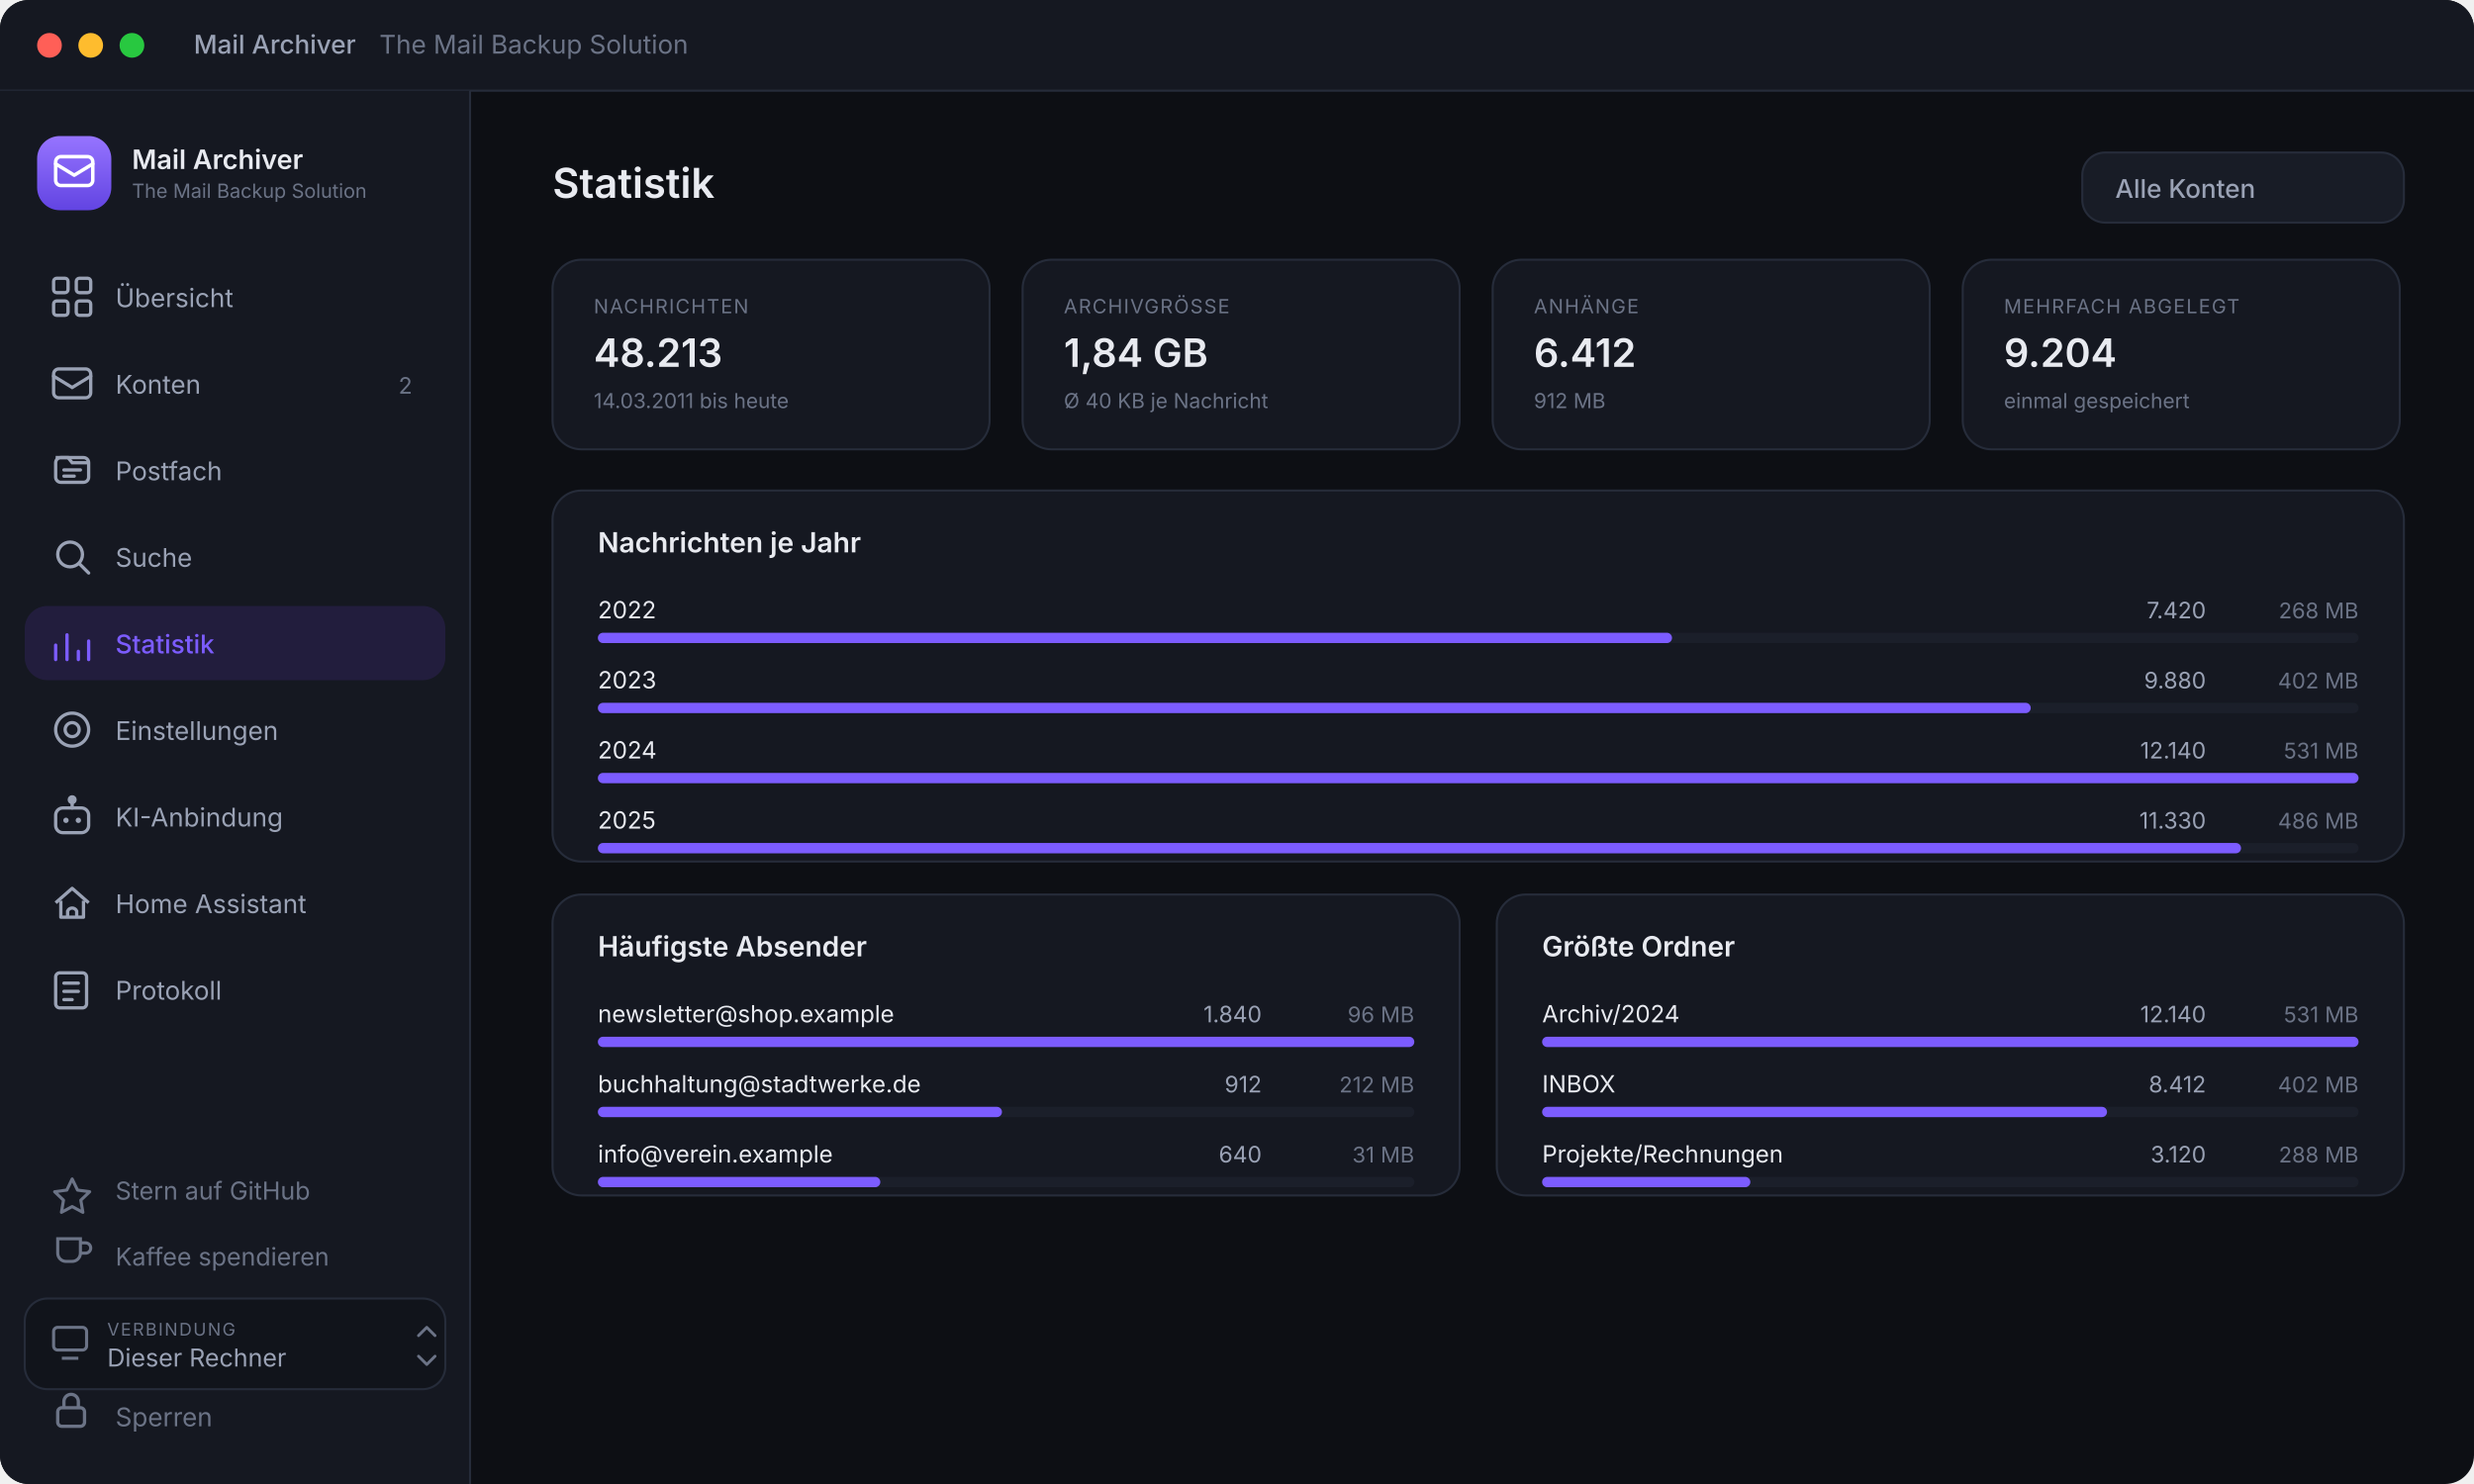
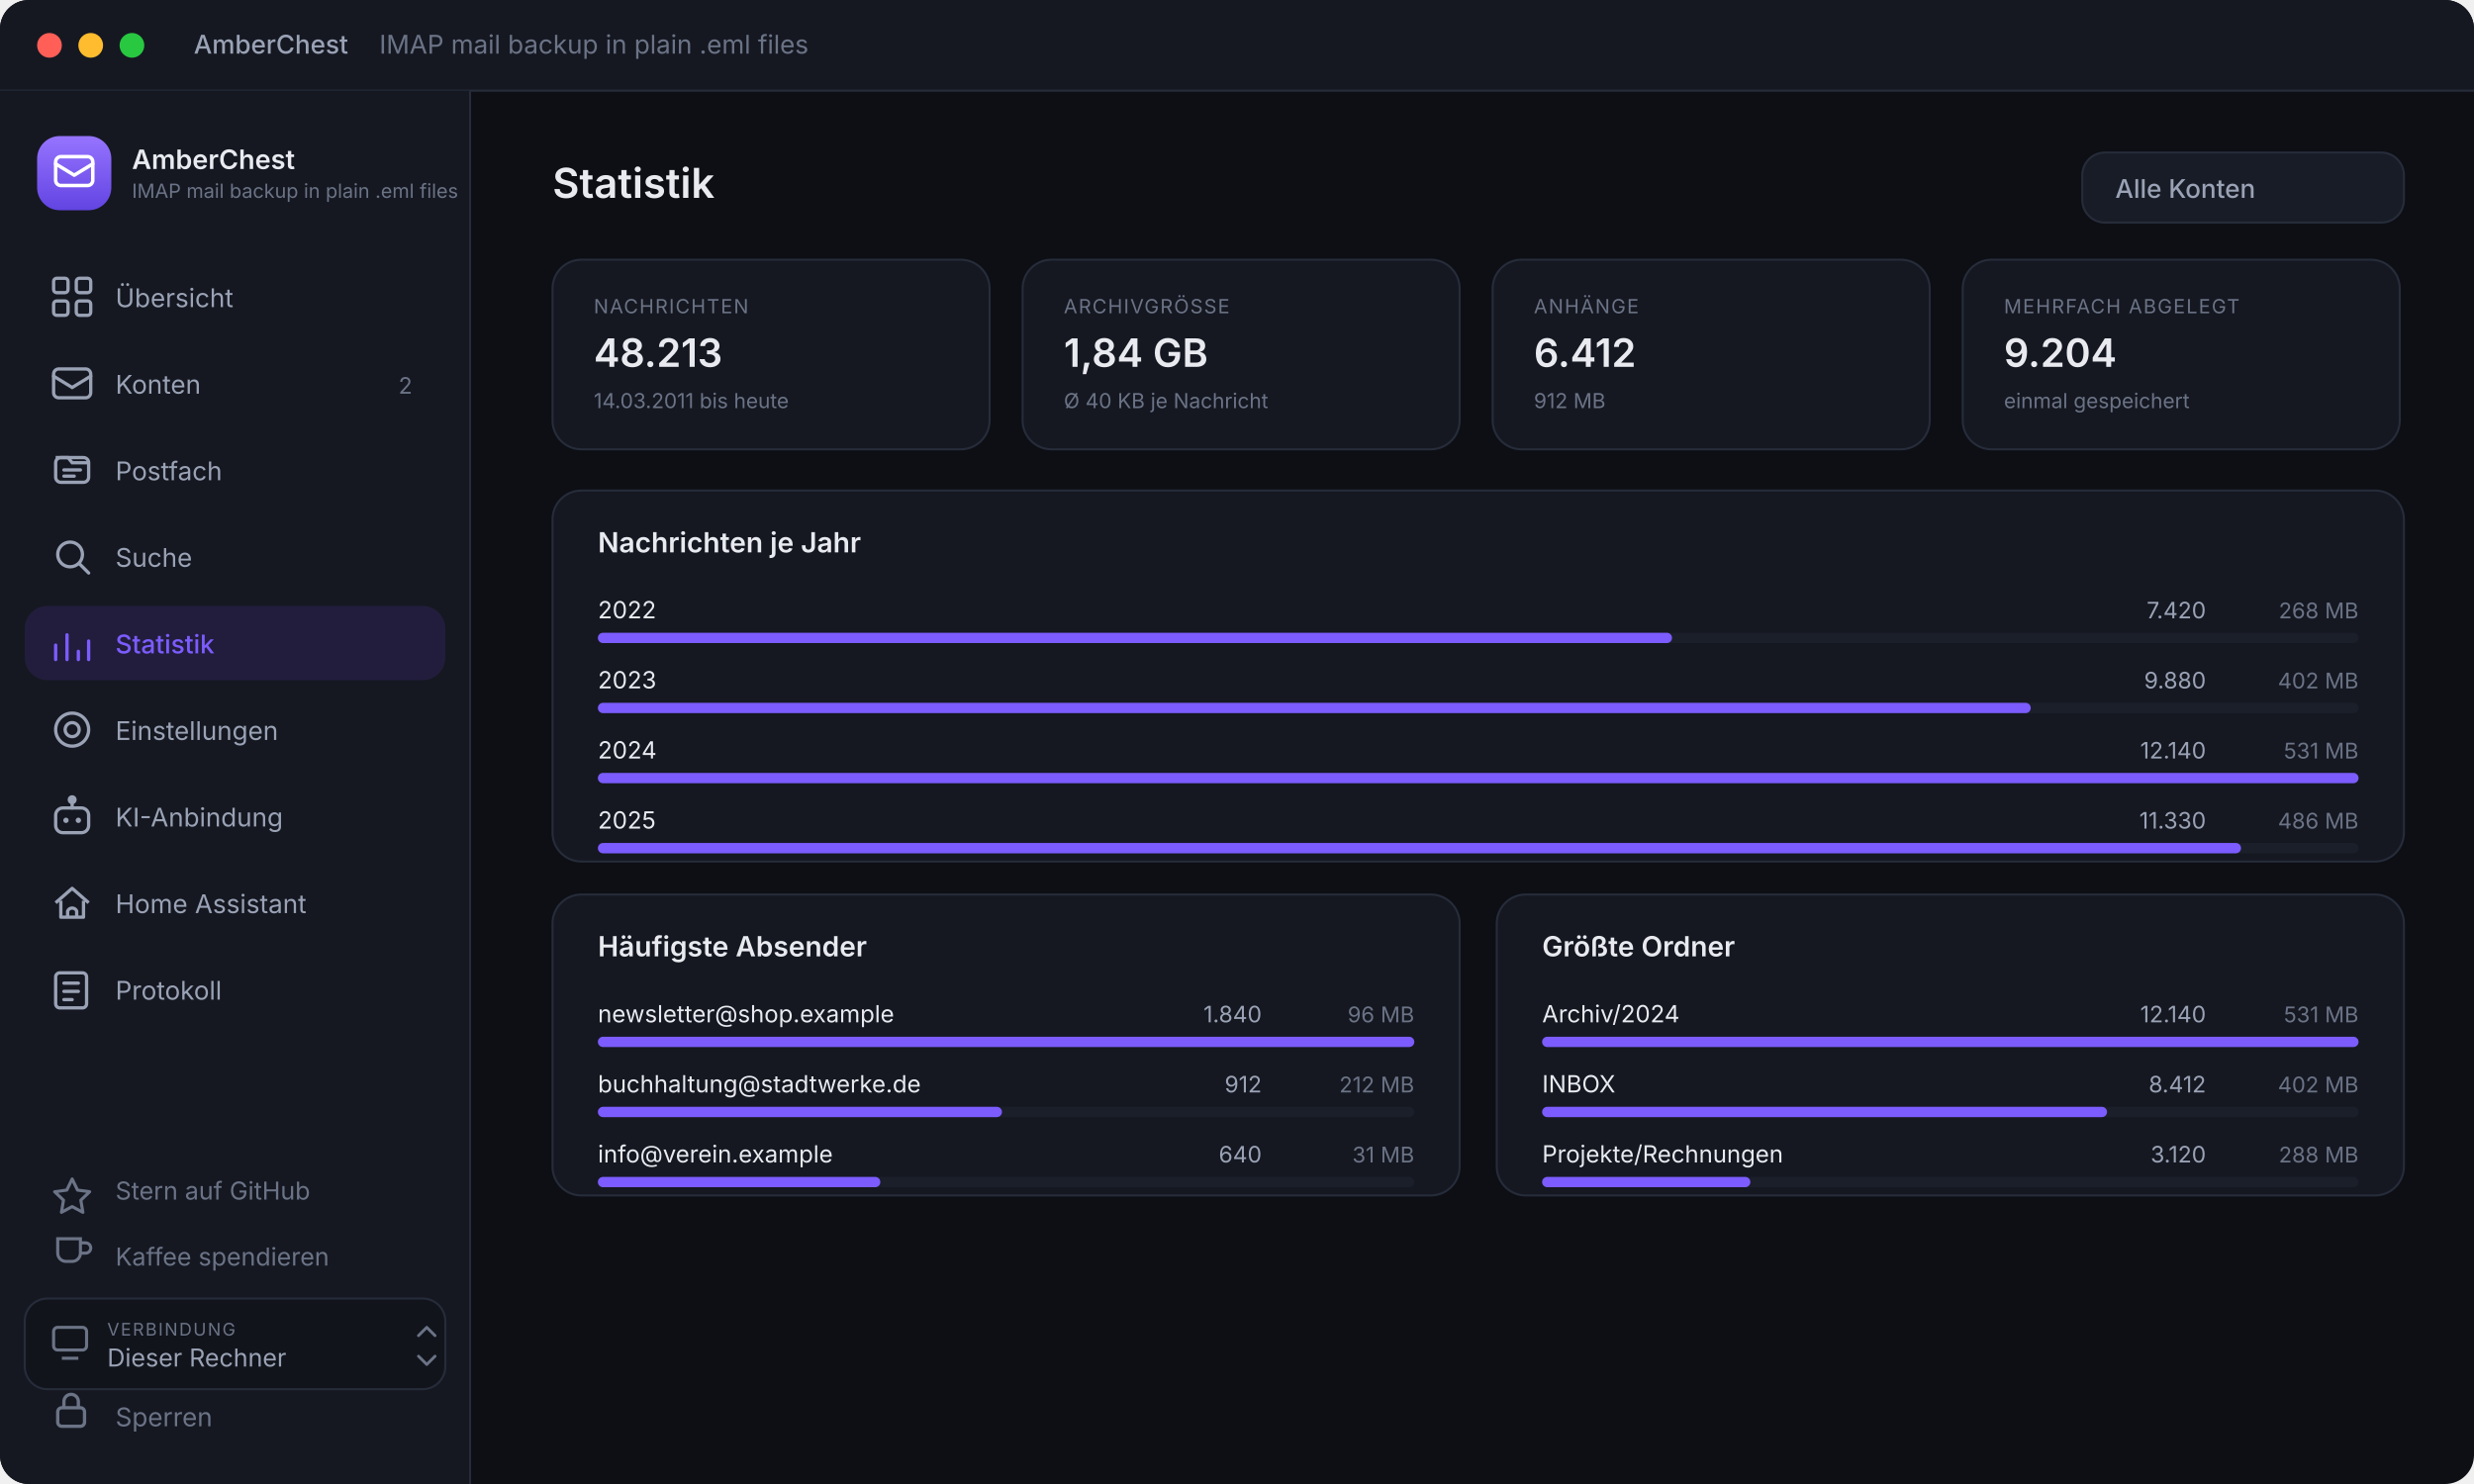
- <svg xmlns="http://www.w3.org/2000/svg" viewBox="0 0 1200 720" width="1200" height="720" role="img" aria-label="Mail Archiver statistics screen with messages per year and top senders">
+ <svg xmlns="http://www.w3.org/2000/svg" viewBox="0 0 1200 720" width="1200" height="720" role="img" aria-label="AmberChest statistics screen with messages per year and top senders">
  <defs>
    <linearGradient id="accent" x1="0" y1="0" x2="0" y2="1">
      <stop offset="0" stop-color="#9674ff" />
      <stop offset="1" stop-color="#6244e2" />
    </linearGradient>
    <clipPath id="round">
      <rect x="0" y="0" width="1200" height="720" rx="14" />
    </clipPath>
  </defs>
  <g clip-path="url(#round)" font-family="-apple-system, BlinkMacSystemFont, 'Segoe UI', Inter, sans-serif">
    <rect width="1200" height="720" fill="#0d0f14" />
    <rect width="1200" height="44" fill="#151821" />
    <line x1="0" y1="44" x2="1200" y2="44" stroke="#262c3a" stroke-width="1" />
    <circle cx="24" cy="22" r="6" fill="#ff5f57" />
    <circle cx="44" cy="22" r="6" fill="#febc2e" />
    <circle cx="64" cy="22" r="6" fill="#28c840" />
-     <text x="94" y="26" fill="#9aa2b5" font-size="12.5" font-weight="500">Mail Archiver</text>
-     <text x="184" y="26" fill="#6b7386" font-size="12.5">The Mail Backup Solution</text>
+     <text x="94" y="26" fill="#9aa2b5" font-size="12.5" font-weight="500">AmberChest</text>
+     <text x="184" y="26" fill="#6b7386" font-size="12.5">IMAP mail backup in plain .eml files</text>
    <rect x="0" y="44" width="228" height="676" fill="#151821" />
    <line x1="228" y1="44" x2="228" y2="720" stroke="#262c3a" stroke-width="1" />
    <rect x="18" y="66" width="36" height="36" rx="11" fill="url(#accent)" />
    <g stroke="#fff" stroke-width="1.7" fill="none">
      <rect x="27" y="76" width="18" height="14" rx="2.5" />
      <path d="M27 79.5 36 85l9-5.5" stroke-linecap="round" stroke-linejoin="round" />
    </g>
-     <text x="64" y="82" fill="#e8eaf0" font-size="13" font-weight="600">Mail Archiver</text>
-     <text x="64" y="96" fill="#6b7386" font-size="9.5">The Mail Backup Solution</text>
+     <text x="64" y="82" fill="#e8eaf0" font-size="13" font-weight="600">AmberChest</text>
+     <text x="64" y="96" fill="#6b7386" font-size="9.5">IMAP mail backup in plain .eml files</text>
    <g stroke="#9aa2b5" stroke-width="1.6" fill="none">
      <rect x="26" y="135" width="7" height="7" rx="1.5" />
      <rect x="37" y="135" width="7" height="7" rx="1.5" />
      <rect x="26" y="146" width="7" height="7" rx="1.5" />
      <rect x="37" y="146" width="7" height="7" rx="1.5" />
    </g>
    <text x="56" y="149" fill="#9aa2b5" font-size="12.5">Übersicht</text>
    <g stroke="#9aa2b5" stroke-width="1.6" fill="none">
      <rect x="26" y="179" width="18" height="14" rx="2.5" />
      <path d="M26 182.5 35 188 44 182.5" stroke-linecap="round" />
    </g>
    <text x="56" y="191" fill="#9aa2b5" font-size="12.5">Konten</text>
    <text x="200" y="191" fill="#6b7386" font-size="11" text-anchor="end">2</text>
    <g stroke="#9aa2b5" stroke-width="1.6" fill="none">
      <path d="M27 222h6l2 2.5h8" />
      <rect x="27" y="222" width="16" height="12" rx="2.5" />
      <path d="M31 228h8M31 231h5" stroke-linecap="round" />
    </g>
    <text x="56" y="233" fill="#9aa2b5" font-size="12.5">Postfach</text>
    <g stroke="#9aa2b5" stroke-width="1.6" fill="none">
      <circle cx="34" cy="269" r="6" />
      <path d="M38.5 273.5 43 278" stroke-linecap="round" />
    </g>
    <text x="56" y="275" fill="#9aa2b5" font-size="12.5">Suche</text>
    <rect x="12" y="294" width="204" height="36" rx="11" fill="#221d3d" />
    <g stroke="#7c5cff" stroke-width="1.6" fill="none">
      <path d="M27 320v-7M32.5 320v-12M38 320v-4M43 320v-9" stroke-linecap="round" />
    </g>
    <text x="56" y="317" fill="#7c5cff" font-size="12.5" font-weight="500">Statistik</text>
    <g stroke="#9aa2b5" stroke-width="1.6" fill="none">
      <circle cx="35" cy="354" r="3.4" />
      <circle cx="35" cy="354" r="8" />
    </g>
    <text x="56" y="359" fill="#9aa2b5" font-size="12.5">Einstellungen</text>
    <g stroke="#9aa2b5" stroke-width="1.6" fill="none">
      <rect x="27" y="392" width="16" height="12" rx="3.5" />
      <path d="M35 388v4" stroke-linecap="round" />
      <circle cx="35" cy="388" r="1.4" fill="#9aa2b5" />
      <circle cx="32" cy="398" r="1.3" fill="#9aa2b5" stroke="none" />
      <circle cx="38" cy="398" r="1.3" fill="#9aa2b5" stroke="none" />
    </g>
    <text x="56" y="401" fill="#9aa2b5" font-size="12.5">KI-Anbindung</text>
    <g stroke="#9aa2b5" stroke-width="1.6" fill="none">
      <path d="M27 438 35 431 43 438" stroke-linejoin="round" />
      <path d="M29.5 437v8h11v-8" stroke-linejoin="round" />
      <path d="M32.8 445v-3a2.4 2.4 0 0 1 4.4 0v3" />
    </g>
    <text x="56" y="443" fill="#9aa2b5" font-size="12.5">Home Assistant</text>
    <g stroke="#9aa2b5" stroke-width="1.6" fill="none">
      <rect x="27" y="472" width="15" height="17" rx="2" />
      <path d="M31 477h7M31 481h7M31 485h4" stroke-linecap="round" />
    </g>
    <text x="56" y="485" fill="#9aa2b5" font-size="12.5">Protokoll</text>
    <g stroke="#6b7386" stroke-width="1.5" fill="none">
      <path d="M35 572l2.6 5.4 5.9.8-4.3 4.1 1 5.9-5.2-2.8-5.2 2.8 1-5.9-4.3-4.1 5.9-.8z" stroke-linejoin="round" />
    </g>
    <text x="56" y="582" fill="#6b7386" font-size="12">Stern auf GitHub</text>
    <g stroke="#6b7386" stroke-width="1.5" fill="none">
      <path d="M28 601h11v7a4 4 0 0 1-4 4h-3a4 4 0 0 1-4-4z" />
      <path d="M39 603h2.5a2.5 2.5 0 0 1 0 5H39" />
    </g>
    <text x="56" y="614" fill="#6b7386" font-size="12">Kaffee spendieren</text>
    <rect x="12" y="630" width="204" height="44" rx="11" fill="#11141b" stroke="#262c3a" />
    <g stroke="#6b7386" stroke-width="1.5" fill="none">
      <rect x="26" y="644" width="16" height="11" rx="2" />
      <path d="M30 659h8" />
    </g>
    <text x="52" y="648" fill="#6b7386" font-size="8.5" letter-spacing="0.7">VERBINDUNG</text>
    <text x="52" y="663" fill="#9aa2b5" font-size="12">Dieser Rechner</text>
    <path d="M203 648l4-4 4 4M203 658l4 4 4-4" stroke="#6b7386" stroke-width="1.4" fill="none" stroke-linecap="round" stroke-linejoin="round" />
    <g stroke="#6b7386" stroke-width="1.6" fill="none">
      <rect x="28" y="683" width="13" height="9" rx="2" />
      <path d="M31 683v-3a3.5 3.5 0 0 1 7 0v3" />
    </g>
    <text x="56" y="692" fill="#6b7386" font-size="12.5">Sperren</text>
    <text x="268" y="96" fill="#e8eaf0" font-size="20" font-weight="600">Statistik</text>
    <rect x="1010" y="74" width="156" height="34" rx="11" fill="#181c26" stroke="#262c3a" />
    <text x="1026" y="96" fill="#9aa2b5" font-size="12.5" font-weight="500">Alle Konten</text>
    <rect x="268" y="126" width="212" height="92" rx="14" fill="#151821" stroke="#262c3a" />
    <text x="288" y="152" fill="#6b7386" font-size="9.5" letter-spacing="0.6">NACHRICHTEN</text>
    <text x="288" y="178" fill="#e8eaf0" font-size="19" font-weight="600">48.213</text>
    <text x="288" y="198" fill="#6b7386" font-size="10">14.03.2011 bis heute</text>
    <rect x="496" y="126" width="212" height="92" rx="14" fill="#151821" stroke="#262c3a" />
    <text x="516" y="152" fill="#6b7386" font-size="9.5" letter-spacing="0.6">ARCHIVGRÖSSE</text>
    <text x="516" y="178" fill="#e8eaf0" font-size="19" font-weight="600">1,84 GB</text>
    <text x="516" y="198" fill="#6b7386" font-size="10">Ø 40 KB je Nachricht</text>
    <rect x="724" y="126" width="212" height="92" rx="14" fill="#151821" stroke="#262c3a" />
    <text x="744" y="152" fill="#6b7386" font-size="9.5" letter-spacing="0.6">ANHÄNGE</text>
    <text x="744" y="178" fill="#e8eaf0" font-size="19" font-weight="600">6.412</text>
    <text x="744" y="198" fill="#6b7386" font-size="10">912 MB</text>
    <rect x="952" y="126" width="212" height="92" rx="14" fill="#151821" stroke="#262c3a" />
    <text x="972" y="152" fill="#6b7386" font-size="9.5" letter-spacing="0.6">MEHRFACH ABGELEGT</text>
    <text x="972" y="178" fill="#e8eaf0" font-size="19" font-weight="600">9.204</text>
    <text x="972" y="198" fill="#6b7386" font-size="10">einmal gespeichert</text>
    <rect x="268" y="238" width="898" height="180" rx="14" fill="#151821" stroke="#262c3a" />
    <text x="290" y="268" fill="#e8eaf0" font-size="13.5" font-weight="600">Nachrichten je Jahr</text>
    <text x="290" y="300" fill="#e8eaf0" font-size="11.5">2022</text>
    <text x="1070" y="300" fill="#9aa2b5" font-size="11" text-anchor="end">7.420</text>
    <text x="1144" y="300" fill="#6b7386" font-size="10.5" text-anchor="end">268 MB</text>
    <rect x="290" y="307" width="854" height="5" rx="2.5" fill="#1b1f2a" />
    <rect x="290" y="307" width="521" height="5" rx="2.5" fill="#7c5cff" />
    <text x="290" y="334" fill="#e8eaf0" font-size="11.5">2023</text>
    <text x="1070" y="334" fill="#9aa2b5" font-size="11" text-anchor="end">9.880</text>
    <text x="1144" y="334" fill="#6b7386" font-size="10.5" text-anchor="end">402 MB</text>
    <rect x="290" y="341" width="854" height="5" rx="2.5" fill="#1b1f2a" />
    <rect x="290" y="341" width="695" height="5" rx="2.5" fill="#7c5cff" />
    <text x="290" y="368" fill="#e8eaf0" font-size="11.5">2024</text>
    <text x="1070" y="368" fill="#9aa2b5" font-size="11" text-anchor="end">12.140</text>
    <text x="1144" y="368" fill="#6b7386" font-size="10.5" text-anchor="end">531 MB</text>
    <rect x="290" y="375" width="854" height="5" rx="2.5" fill="#1b1f2a" />
    <rect x="290" y="375" width="854" height="5" rx="2.5" fill="#7c5cff" />
    <text x="290" y="402" fill="#e8eaf0" font-size="11.5">2025</text>
    <text x="1070" y="402" fill="#9aa2b5" font-size="11" text-anchor="end">11.330</text>
    <text x="1144" y="402" fill="#6b7386" font-size="10.5" text-anchor="end">486 MB</text>
    <rect x="290" y="409" width="854" height="5" rx="2.5" fill="#1b1f2a" />
    <rect x="290" y="409" width="797" height="5" rx="2.5" fill="#7c5cff" />
    <rect x="268" y="434" width="440" height="146" rx="14" fill="#151821" stroke="#262c3a" />
    <text x="290" y="464" fill="#e8eaf0" font-size="13.5" font-weight="600">Häufigste Absender</text>
    <text x="290" y="496" fill="#e8eaf0" font-size="11.5">newsletter@shop.example</text>
    <text x="612" y="496" fill="#9aa2b5" font-size="11" text-anchor="end">1.840</text>
    <text x="686" y="496" fill="#6b7386" font-size="10.5" text-anchor="end">96 MB</text>
    <rect x="290" y="503" width="396" height="5" rx="2.5" fill="#1b1f2a" />
    <rect x="290" y="503" width="396" height="5" rx="2.5" fill="#7c5cff" />
    <text x="290" y="530" fill="#e8eaf0" font-size="11.5">buchhaltung@stadtwerke.de</text>
    <text x="612" y="530" fill="#9aa2b5" font-size="11" text-anchor="end">912</text>
    <text x="686" y="530" fill="#6b7386" font-size="10.5" text-anchor="end">212 MB</text>
    <rect x="290" y="537" width="396" height="5" rx="2.5" fill="#1b1f2a" />
    <rect x="290" y="537" width="196" height="5" rx="2.5" fill="#7c5cff" />
    <text x="290" y="564" fill="#e8eaf0" font-size="11.5">info@verein.example</text>
    <text x="612" y="564" fill="#9aa2b5" font-size="11" text-anchor="end">640</text>
    <text x="686" y="564" fill="#6b7386" font-size="10.5" text-anchor="end">31 MB</text>
    <rect x="290" y="571" width="396" height="5" rx="2.5" fill="#1b1f2a" />
    <rect x="290" y="571" width="137" height="5" rx="2.5" fill="#7c5cff" />
    <rect x="726" y="434" width="440" height="146" rx="14" fill="#151821" stroke="#262c3a" />
    <text x="748" y="464" fill="#e8eaf0" font-size="13.5" font-weight="600">Größte Ordner</text>
    <text x="748" y="496" fill="#e8eaf0" font-size="11.5">Archiv/2024</text>
    <text x="1070" y="496" fill="#9aa2b5" font-size="11" text-anchor="end">12.140</text>
    <text x="1144" y="496" fill="#6b7386" font-size="10.5" text-anchor="end">531 MB</text>
    <rect x="748" y="503" width="396" height="5" rx="2.5" fill="#1b1f2a" />
    <rect x="748" y="503" width="396" height="5" rx="2.5" fill="#7c5cff" />
    <text x="748" y="530" fill="#e8eaf0" font-size="11.5">INBOX</text>
    <text x="1070" y="530" fill="#9aa2b5" font-size="11" text-anchor="end">8.412</text>
    <text x="1144" y="530" fill="#6b7386" font-size="10.5" text-anchor="end">402 MB</text>
    <rect x="748" y="537" width="396" height="5" rx="2.5" fill="#1b1f2a" />
    <rect x="748" y="537" width="274" height="5" rx="2.5" fill="#7c5cff" />
    <text x="748" y="564" fill="#e8eaf0" font-size="11.5">Projekte/Rechnungen</text>
    <text x="1070" y="564" fill="#9aa2b5" font-size="11" text-anchor="end">3.120</text>
    <text x="1144" y="564" fill="#6b7386" font-size="10.5" text-anchor="end">288 MB</text>
    <rect x="748" y="571" width="396" height="5" rx="2.5" fill="#1b1f2a" />
    <rect x="748" y="571" width="101" height="5" rx="2.5" fill="#7c5cff" />
  </g>
</svg>
